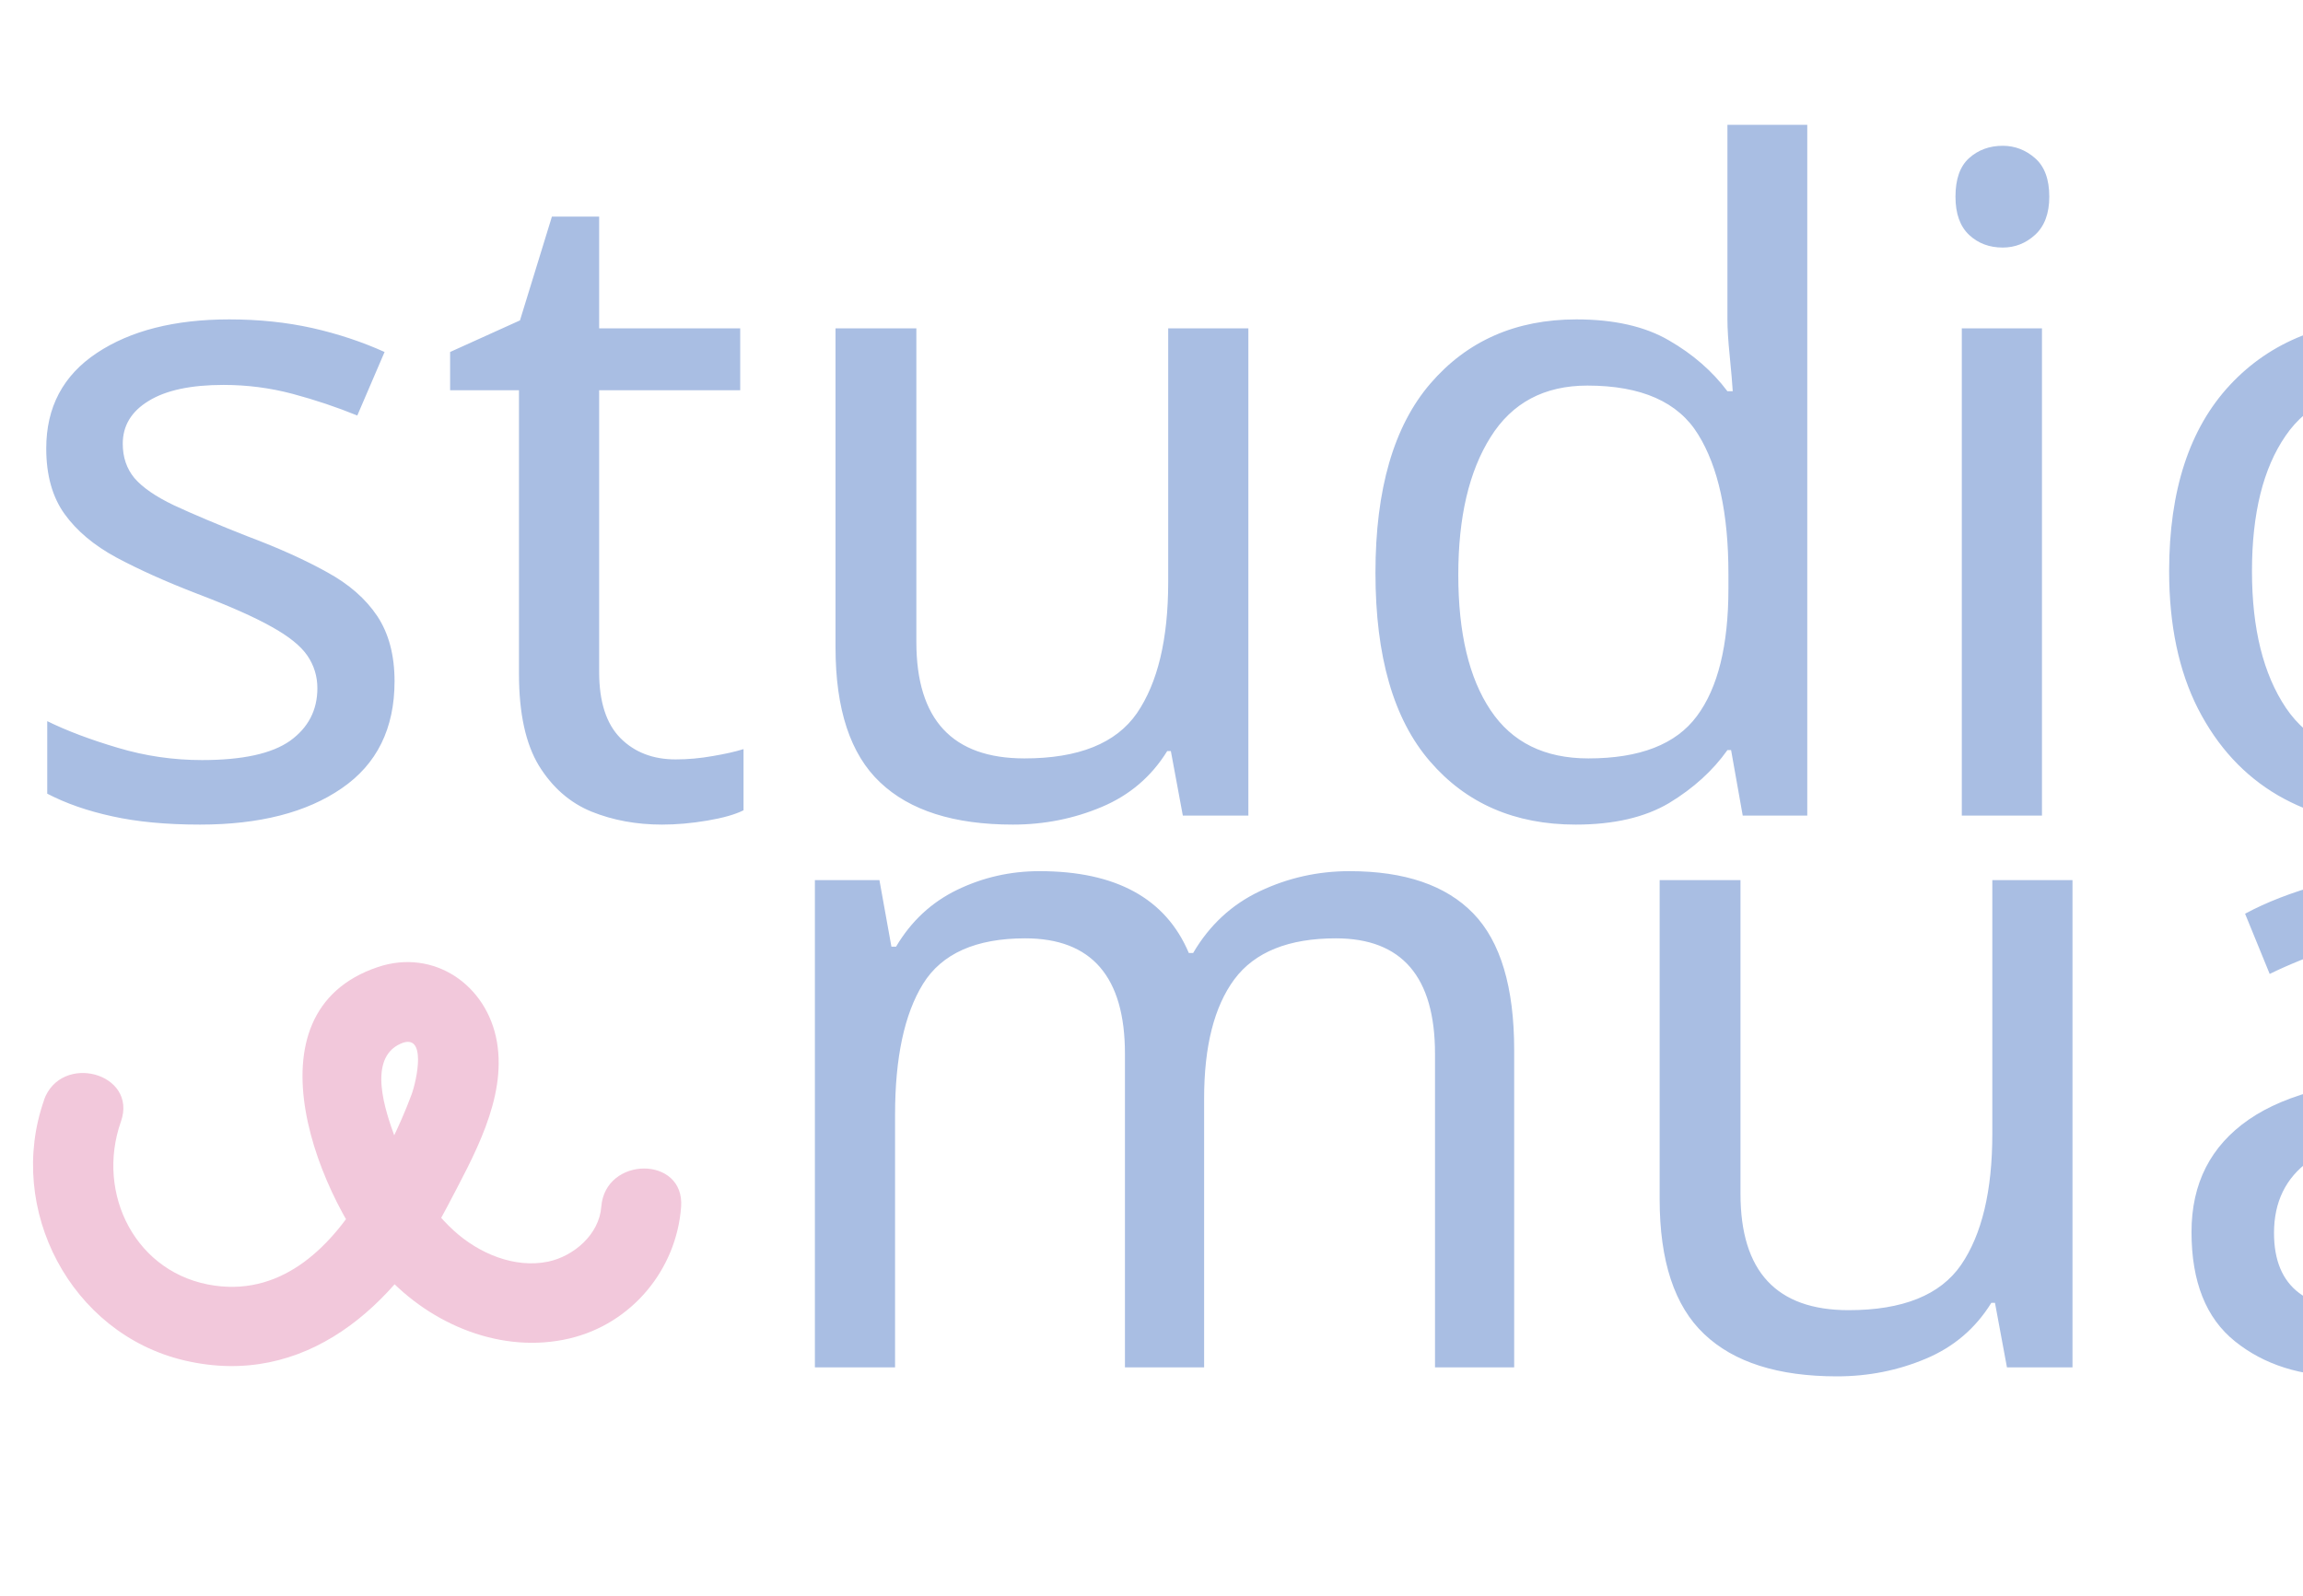
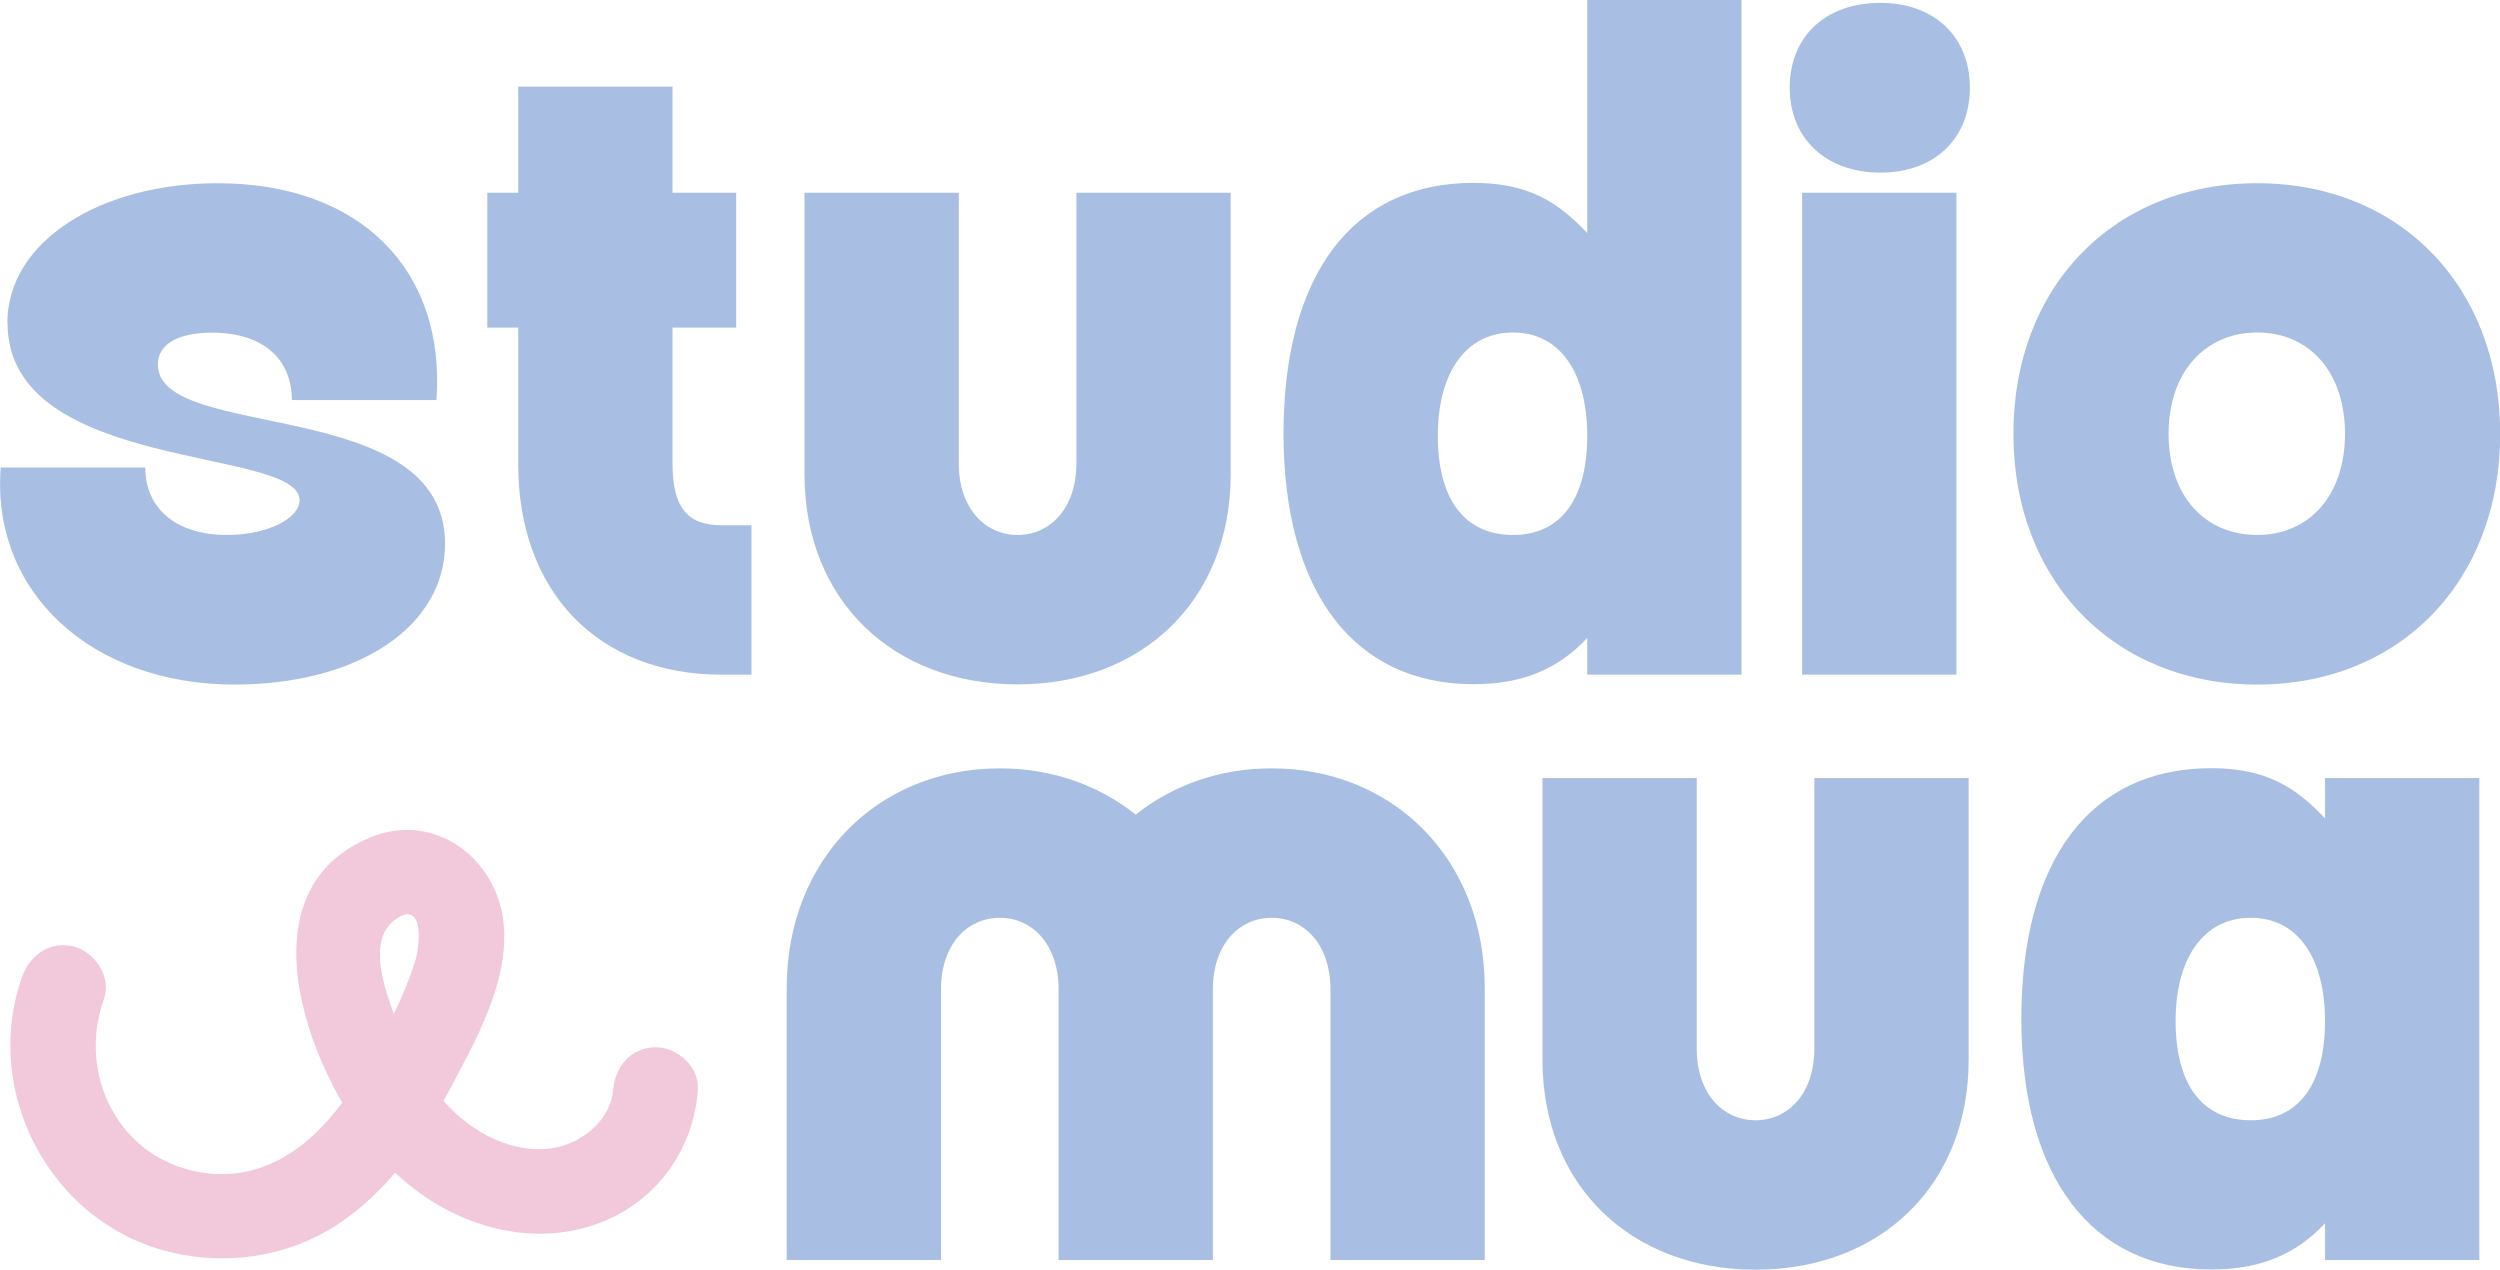
- <svg xmlns="http://www.w3.org/2000/svg" viewBox="0 -2.021 108.166 74.971">
+ <svg xmlns="http://www.w3.org/2000/svg" id="Livello_1" data-name="Livello 1" viewBox="0 0 139.03 70.61">
+   <defs>
+     <style>
+       .cls-1x1 {
+         fill: #a9bee3;
+       }
+ 
+       .cls-2x2 {
+         fill: #f2c8db;
+       }
+     </style>
+   </defs>
  <g>
-     <text x="0" y="36.3" fill="#a9bee3" font-family="CSMaguire-RegularDemo, &quot;CS Maguire Demo&quot;" font-size="42.7">
-       studio
-     </text>
-     <text x="34.65" y="62.22" fill="#a9bee3" font-family="CSMaguire-RegularDemo, &quot;CS Maguire Demo&quot;" font-size="42.7">
-       mua
-     </text>
-     <path fill="#f2c8db" d="M2.07,49.66c-1.8,5.12,1.25,10.97,6.58,12.23,5.67,1.34,9.92-2.55,12.37-7.25,1.2-2.3,2.78-5.03,2.32-7.71s-2.96-4.4-5.59-3.52c-6.41,2.15-2.76,11.06.35,14.46,2.15,2.35,5.48,3.74,8.65,2.99,2.92-.69,5.02-3.23,5.24-6.18.18-2.41-3.57-2.4-3.75,0-.1,1.29-1.28,2.31-2.49,2.57-1.59.33-3.27-.39-4.44-1.46-1.3-1.19-2.18-2.79-2.78-4.43-.41-1.14-1.3-3.65.29-4.35,1.25-.55.75,1.74.51,2.39-.57,1.54-1.36,3.08-2.18,4.49-1.51,2.58-3.8,4.94-7.05,4.49-3.71-.51-5.62-4.31-4.42-7.71.8-2.28-2.82-3.26-3.62-1h0Z" />
+     <path class="cls-1x1" d="M.41,17.96c0-4.56,5.2-7.77,11.69-7.77,8.04,0,12.7,4.93,12.17,12.06h-8.04c0-2.2-1.5-3.75-4.45-3.75-1.88,0-3,.64-3,1.77,0,4.34,15.97,1.66,15.97,9.97,0,4.56-4.77,7.83-11.74,7.83C5.13,38.06-.5,32.97.04,26h8.04c0,2.2,1.61,3.75,4.56,3.75,2.2,0,4.02-.91,4.02-1.93,0-3-16.24-1.5-16.24-9.86Z" />
+     <path class="cls-1x1" d="M28.82,10.72v-5.9h8.58v5.9h3.54v7.5h-3.54v7.56c0,2.41.8,3.43,2.73,3.43h1.66v8.31h-1.66c-6.86,0-11.31-4.61-11.31-11.69v-7.61h-1.72v-7.5h1.72Z" />
+     <path class="cls-1x1" d="M44.74,10.72h8.58v15.06c0,2.47,1.45,3.97,3.27,3.97s3.27-1.5,3.27-3.97v-15.06h8.58v15.65c0,7.08-4.99,11.69-11.85,11.69s-11.85-4.61-11.85-11.69v-15.65Z" />
+     <path class="cls-1x1" d="M88.27,12.97V0h8.58v37.52h-8.58v-2.04c-1.61,1.72-3.59,2.57-6.33,2.57-6.65,0-10.56-5.15-10.56-13.94s3.81-13.94,10.56-13.94c3,0,4.66,1.02,6.33,2.79ZM88.27,24.23c0-3.48-1.5-5.74-4.13-5.74s-4.18,2.25-4.18,5.74,1.45,5.52,4.18,5.52,4.13-2.09,4.13-5.52Z" />
+     <path class="cls-1x1" d="M104.57.16c3,0,4.98,1.88,4.98,4.72s-1.98,4.72-4.98,4.72-5.04-1.88-5.04-4.72,1.98-4.72,5.04-4.72ZM100.22,10.72h8.58v26.8h-8.58V10.72Z" />
+     <path class="cls-1x1" d="M125.53,10.19c7.93,0,13.51,5.74,13.51,13.94s-5.58,13.94-13.51,13.94-13.56-5.74-13.56-13.94,5.58-13.94,13.56-13.94ZM125.53,29.75c2.84,0,4.88-2.14,4.88-5.63s-2.04-5.63-4.88-5.63-4.93,2.14-4.93,5.63,2.04,5.63,4.93,5.63Z" />
  </g>
+   <g>
+     <path class="cls-1x1" d="M43.75,70.07v-15.12c0-7.18,5.09-12.22,11.85-12.22,2.95,0,5.52.96,7.56,2.57,2.04-1.61,4.61-2.57,7.56-2.57,6.75,0,11.85,5.04,11.85,12.22v15.12h-8.58v-15.06c0-2.47-1.45-3.97-3.27-3.97s-3.27,1.5-3.27,3.97v15.06h-8.58v-15.06c0-2.47-1.45-3.97-3.27-3.97s-3.27,1.5-3.27,3.97v15.06h-8.58Z" />
+     <path class="cls-1x1" d="M85.78,43.27h8.58v15.06c0,2.47,1.45,3.97,3.27,3.97s3.27-1.5,3.27-3.97v-15.06h8.58v15.65c0,7.08-4.98,11.69-11.85,11.69s-11.85-4.61-11.85-11.69v-15.65Z" />
+     <path class="cls-1x1" d="M129.3,45.52v-2.25h8.58v26.8h-8.58v-2.04c-1.61,1.72-3.59,2.57-6.33,2.57-6.65,0-10.56-5.15-10.56-13.94s3.81-13.94,10.56-13.94c3,0,4.66,1.02,6.33,2.79ZM129.3,56.78c0-3.48-1.5-5.74-4.13-5.74s-4.18,2.25-4.18,5.74,1.45,5.52,4.18,5.52,4.13-2.09,4.13-5.52Z" />
+   </g>
+   <path class="cls-2x2" d="M34.1,60.58c-.11,1.63-1.63,2.92-3.16,3.23-2.04.42-4.18-.56-5.65-1.94-1.57-1.48-2.65-3.45-3.38-5.46-.54-1.48-1.54-4.25.18-5.35,1.49-.95,1.28,1.5.99,2.42-.64,2.05-1.75,4.09-2.81,5.95-1.92,3.34-4.87,6.45-9.08,5.77-4.57-.74-6.92-5.43-5.41-9.65.43-1.2-.48-2.58-1.64-2.9-1.3-.36-2.47.44-2.9,1.64-2.29,6.4,1.55,13.7,8.17,15.33,3.16.78,6.58.29,9.32-1.5s4.65-4.47,6.16-7.31,3.6-6.42,3.07-9.81-3.85-5.81-7.26-4.47c-7.69,3.04-3.28,13.79.7,18.1,2.65,2.87,6.71,4.6,10.62,3.77s6.53-4.02,6.79-7.81c.08-1.27-1.14-2.35-2.35-2.35-1.34,0-2.27,1.08-2.35,2.35h0Z" />
</svg>
